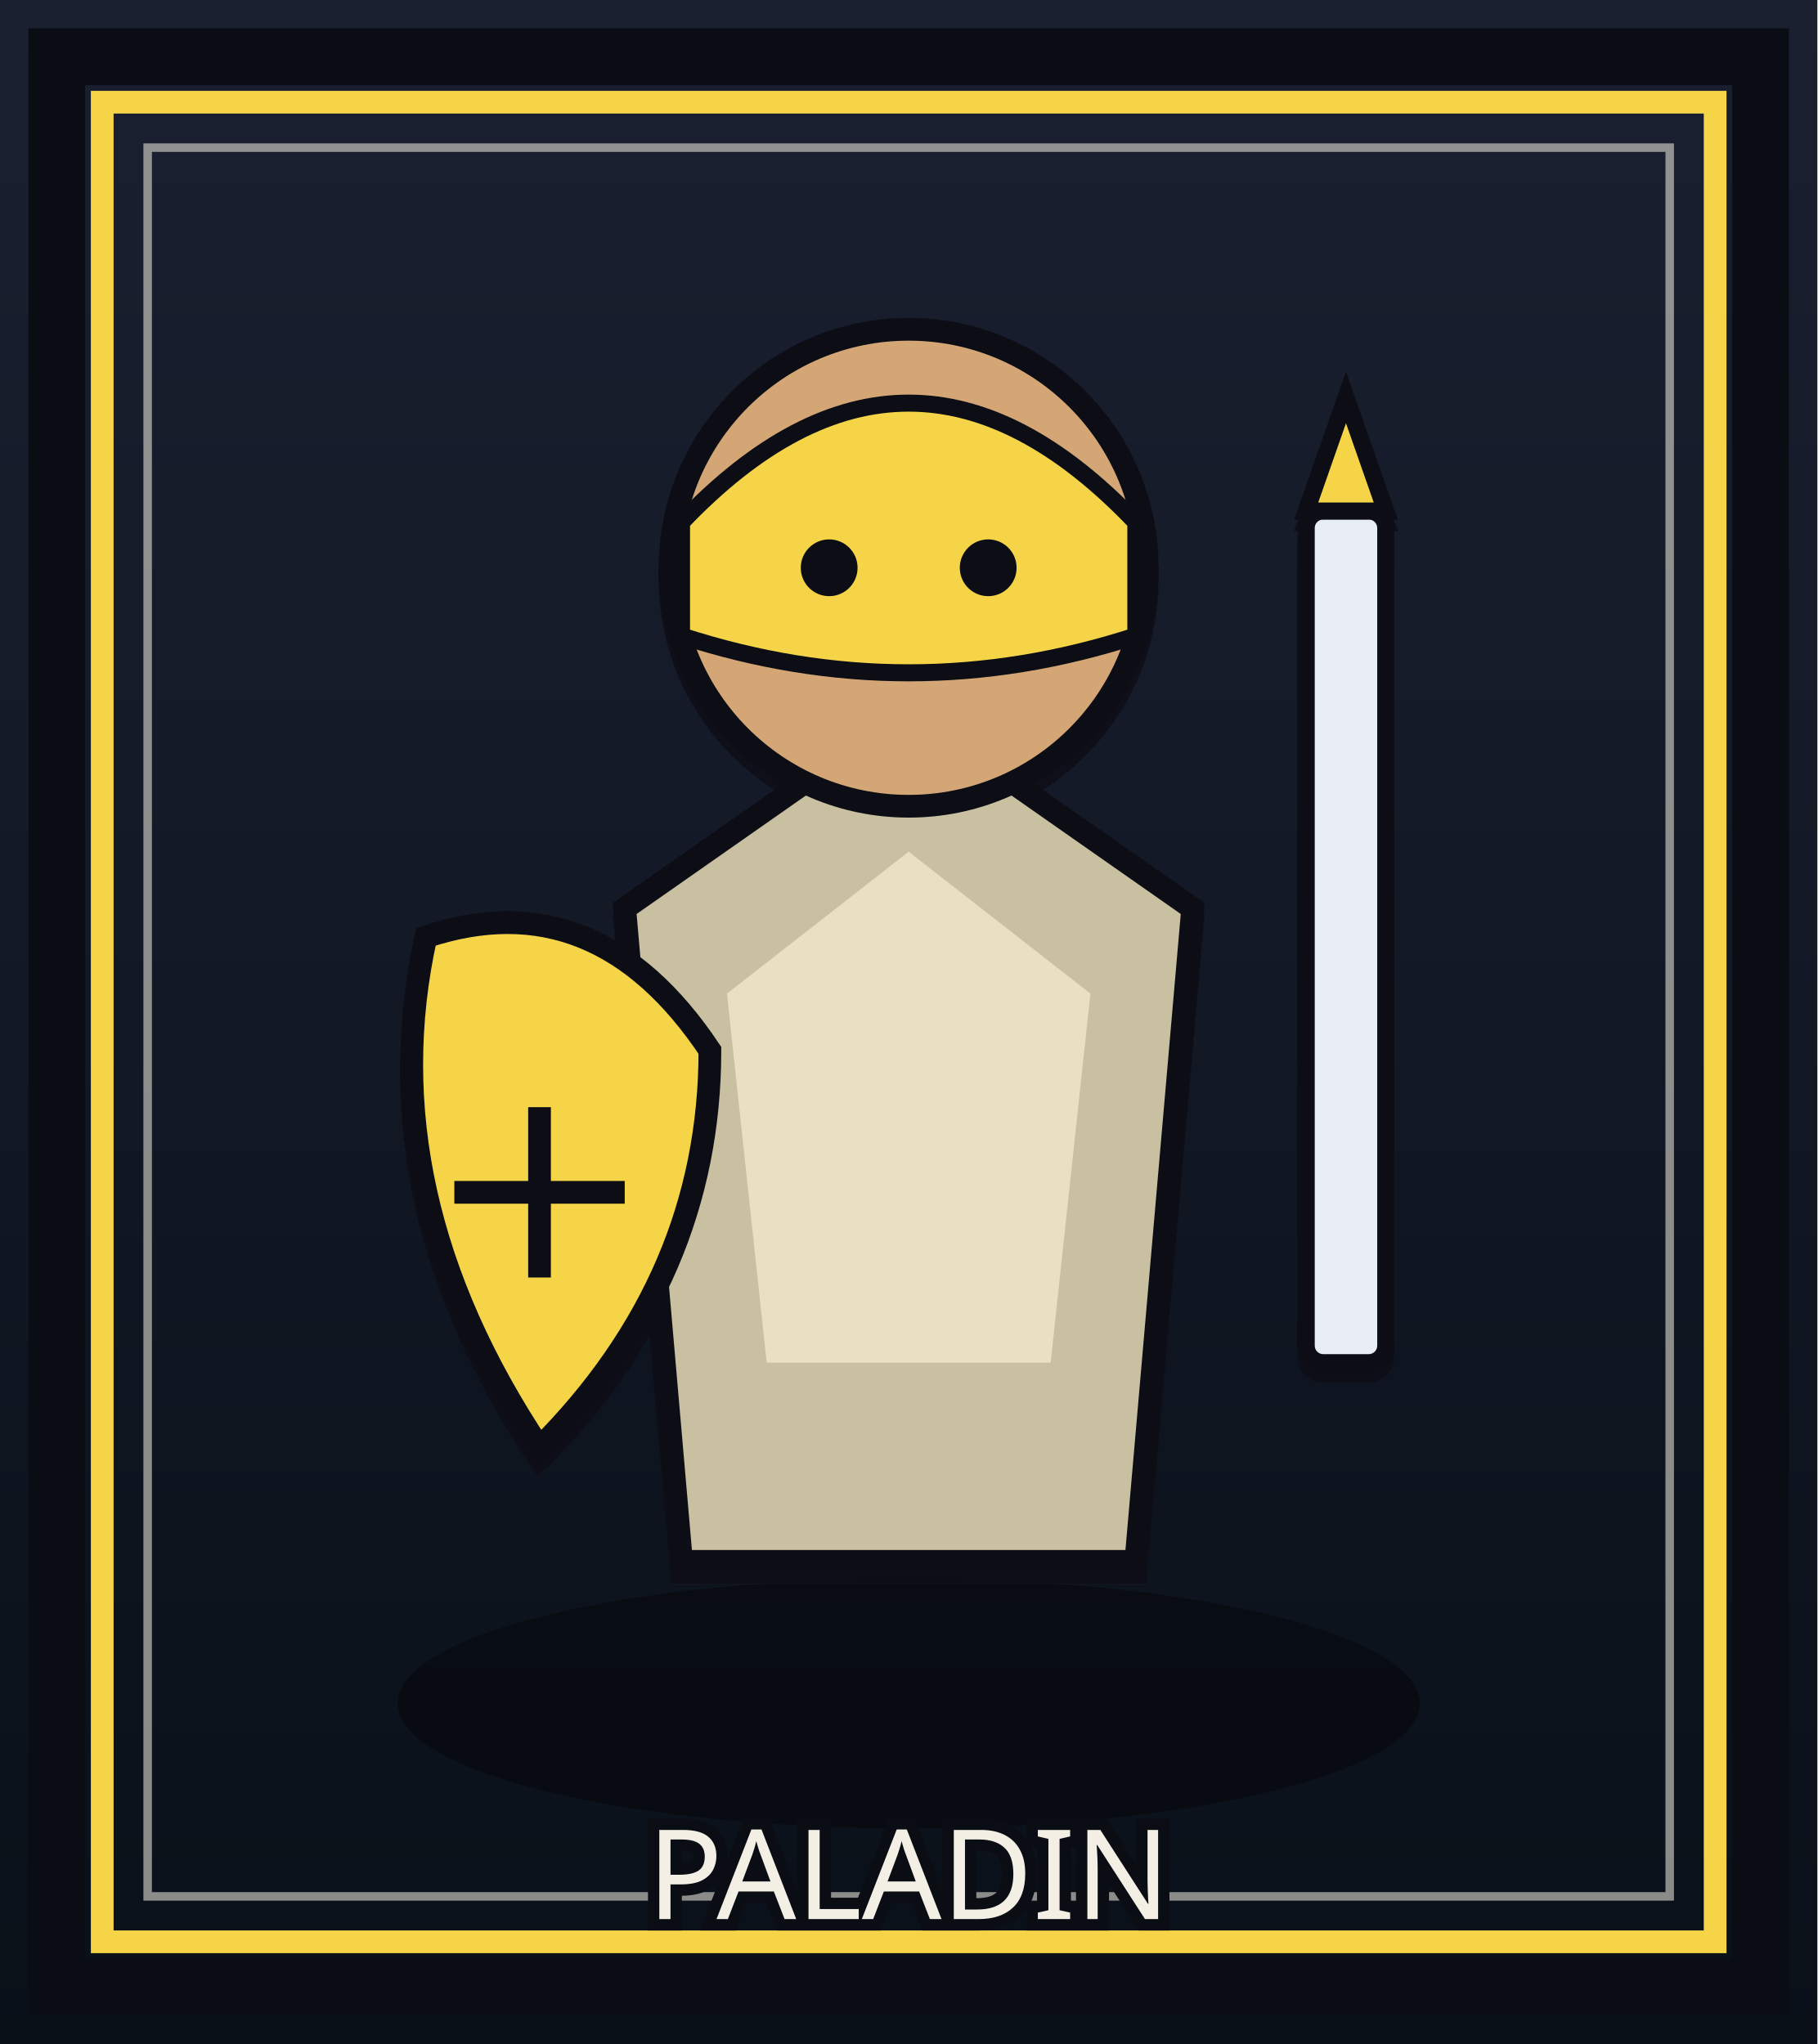
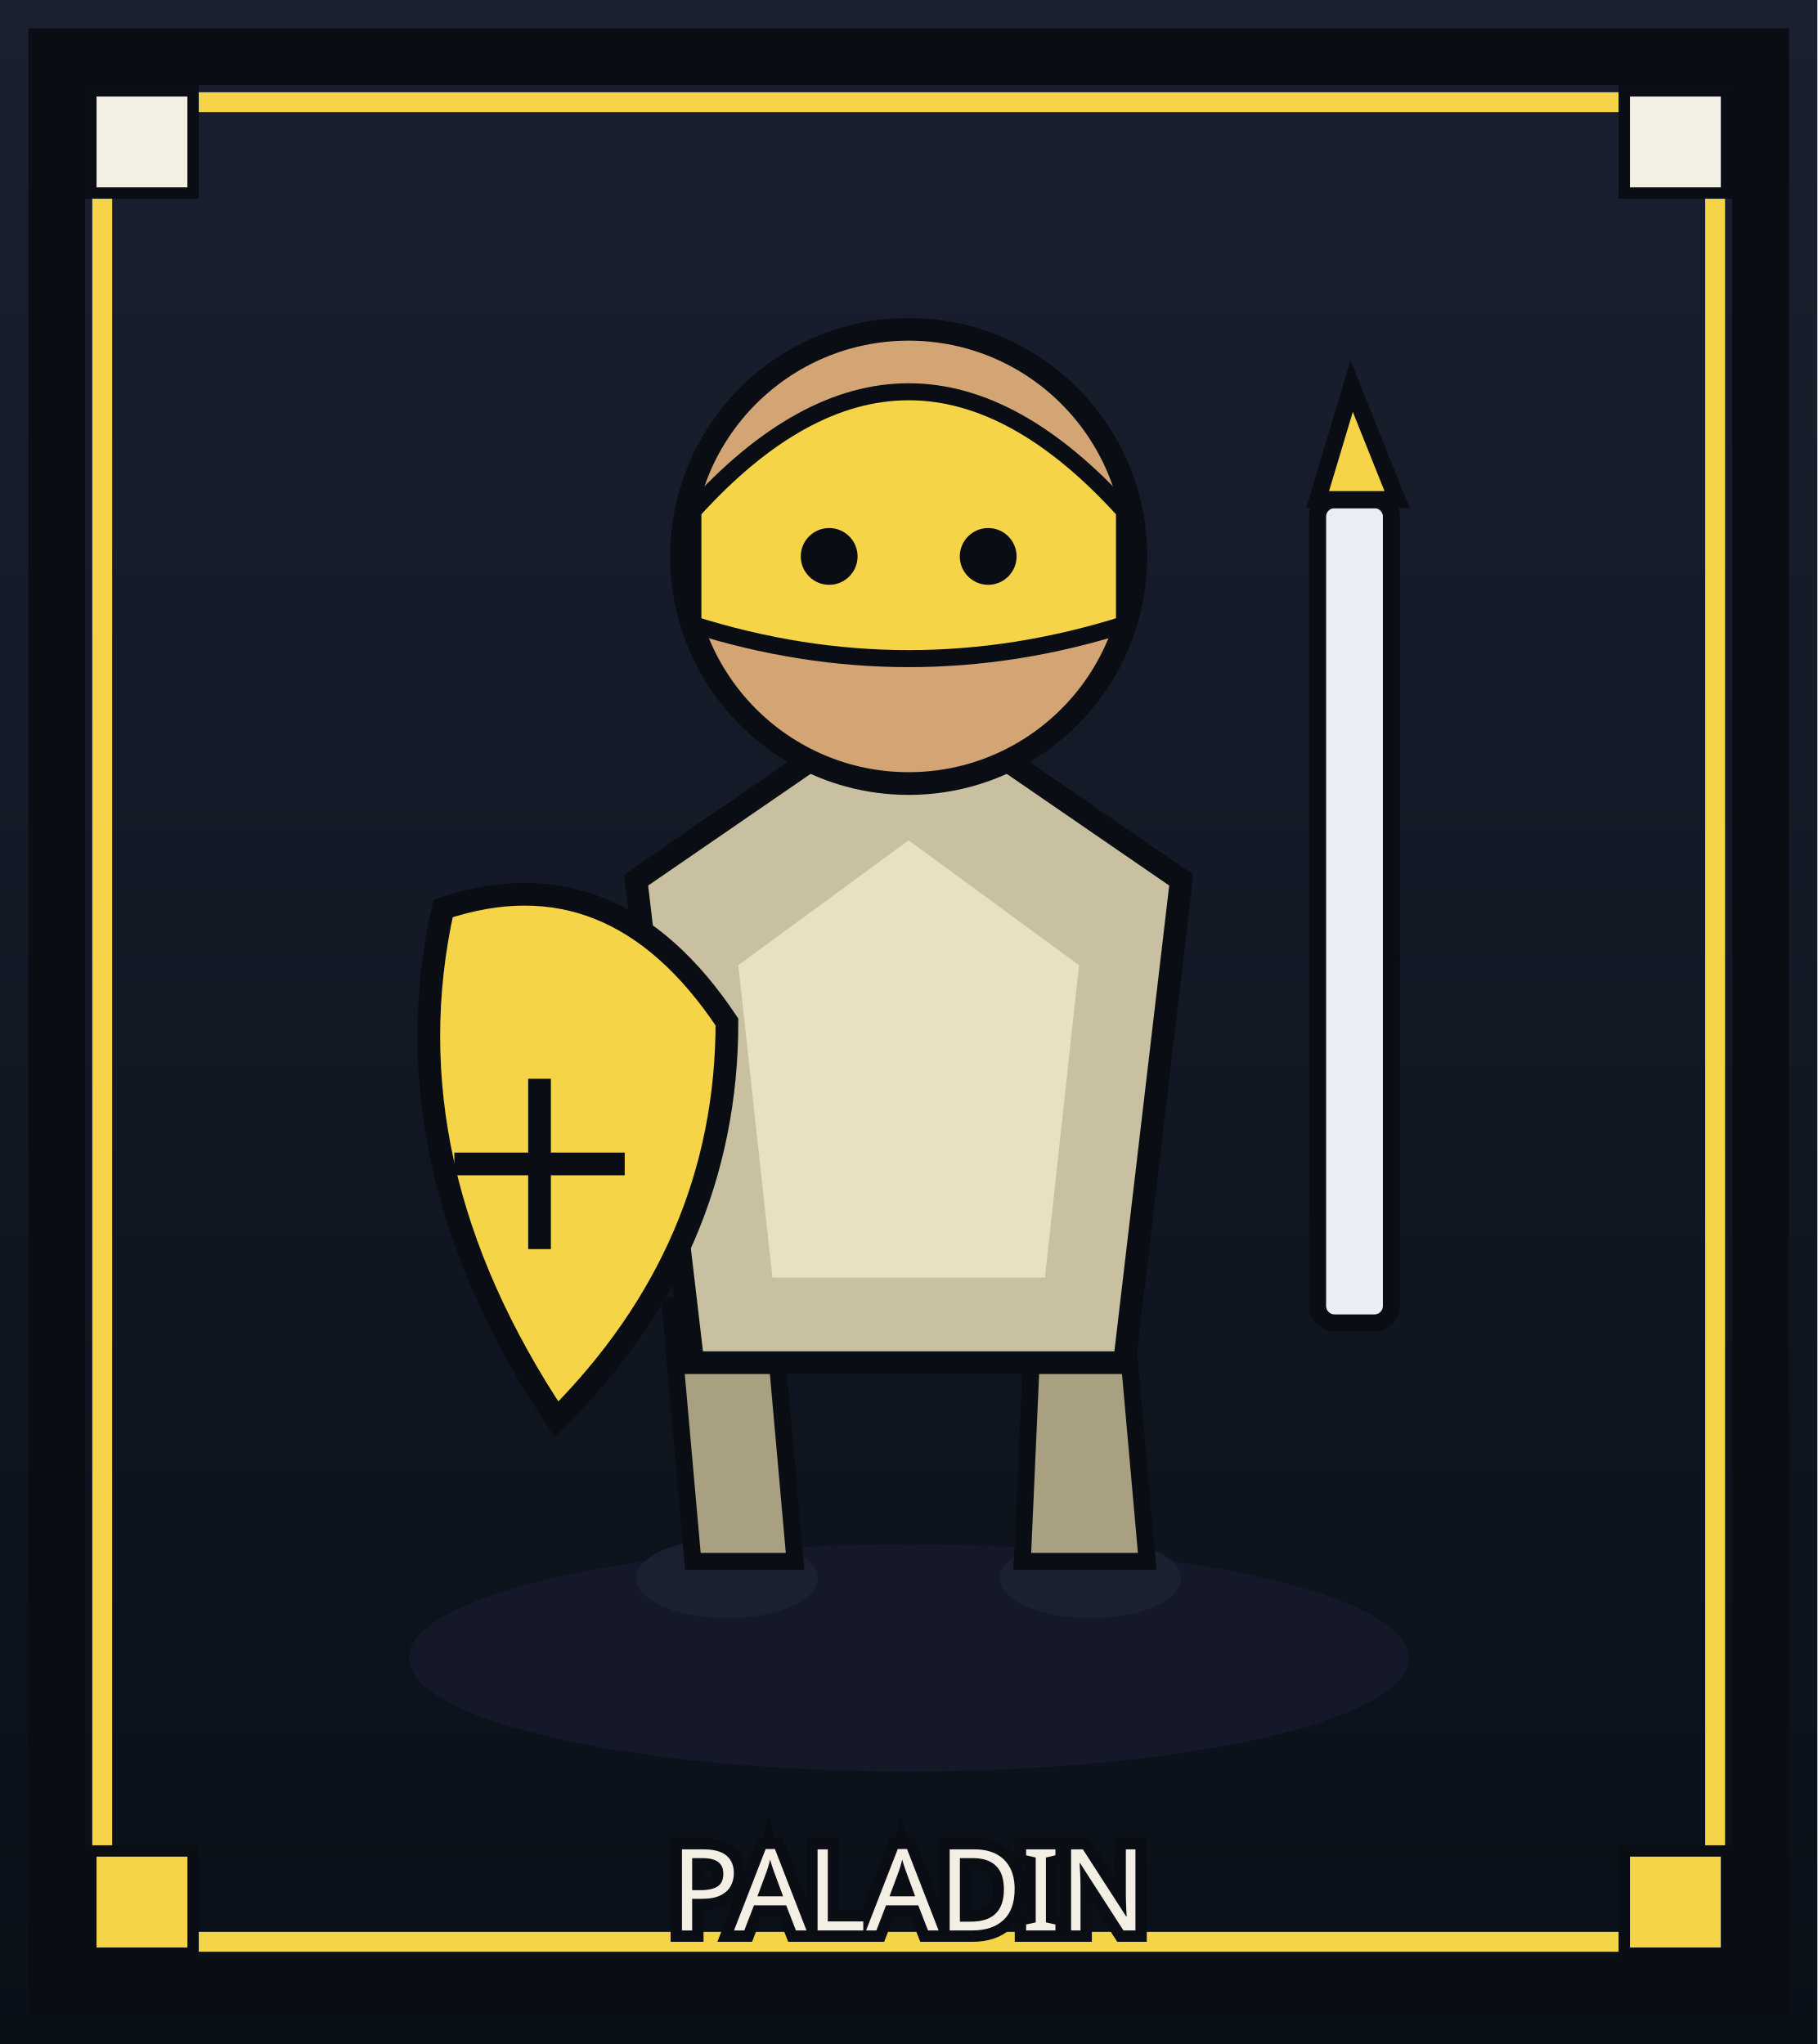
<svg xmlns="http://www.w3.org/2000/svg" width="320" height="360" viewBox="0 0 320 360" fill="none">
  <defs>
-     <linearGradient id="bg" x1="0" y1="0" x2="0" y2="1">
+     <linearGradient id="pal-bg" x1="0" y1="0" x2="0" y2="1">
      <stop offset="0%" stop-color="#1a2030" />
      <stop offset="100%" stop-color="#0a1018" />
    </linearGradient>
-     <filter id="ink" x="-20%" y="-20%" width="140%" height="140%">
-       <feDropShadow dx="0" dy="2" stdDeviation="0" flood-color="#0a0e14" flood-opacity="0.9" />
-     </filter>
  </defs>
-   <rect width="320" height="360" fill="url(#bg)" />
-   <ellipse cx="160" cy="300" rx="90" ry="22" fill="#000" opacity="0.35" />
-   <g filter="url(#ink)">
-     <path d="M110 160 L160 125 L210 160 L200 275 L120 275 Z" fill="#c8c0a0" stroke="#0a0e14" stroke-width="4" />
-     <path d="M128 175 L160 150 L192 175 L185 240 L135 240 Z" fill="#e8e0c0" />
-     <circle cx="160" cy="100" r="42" fill="#d4a574" stroke="#0a0e14" stroke-width="4" />
-     <path d="M120 92 Q160 50 200 92 L200 112 Q160 125 120 112Z" fill="#f5d547" stroke="#0a0e14" stroke-width="3" />
-     <circle cx="146" cy="100" r="5" fill="#0a0e14" />
-     <circle cx="174" cy="100" r="5" fill="#0a0e14" />
-     <rect x="230" y="90" width="14" height="150" rx="3" fill="#e8eef4" stroke="#0a0e14" stroke-width="3" />
-     <path d="M237 70 L244 90 L230 90Z" fill="#f5d547" stroke="#0a0e14" stroke-width="3" />
-     <path d="M75 165 Q65 210 95 255 Q125 225 125 185 Q105 155 75 165Z" fill="#f5d547" stroke="#0a0e14" stroke-width="4" />
-     <path d="M95 195 L95 225 M80 210 L110 210" stroke="#0a0e14" stroke-width="4" />
-   </g>
+   <rect width="320" height="360" fill="url(#pal-bg)" />
+   <ellipse cx="160" cy="292" rx="88" ry="20" fill="#141828" />
+   <ellipse cx="128" cy="278" rx="16" ry="7" fill="#1a2030" />
+   <ellipse cx="192" cy="278" rx="16" ry="7" fill="#1a2030" />
+   <path d="M118 230 L122 275 L140 275 L136 230Z" fill="#a8a080" stroke="#0a0e14" stroke-width="3" />
+   <path d="M182 230 L180 275 L202 275 L198 230Z" fill="#a8a080" stroke="#0a0e14" stroke-width="3" />
+   <path d="M112 155 L160 122 L208 155 L198 240 L122 240Z" fill="#c8c0a0" stroke="#0a0e14" stroke-width="4" />
+   <path d="M130 170 L160 148 L190 170 L184 225 L136 225Z" fill="#e8e0c0" />
+   <circle cx="160" cy="98" r="40" fill="#d4a574" stroke="#0a0e14" stroke-width="4" />
+   <path d="M122 90 Q160 48 198 90 L198 110 Q160 122 122 110Z" fill="#f5d547" stroke="#0a0e14" stroke-width="3" />
+   <circle cx="146" cy="98" r="5" fill="#0a0e14" />
+   <circle cx="174" cy="98" r="5" fill="#0a0e14" />
+   <rect x="232" y="88" width="13" height="145" rx="3" fill="#e8eef4" stroke="#0a0e14" stroke-width="3" />
+   <path d="M238 68 L246 88 L232 88Z" fill="#f5d547" stroke="#0a0e14" stroke-width="3" />
+   <path d="M78 160 Q68 205 98 250 Q128 220 128 180 Q108 150 78 160Z" fill="#f5d547" stroke="#0a0e14" stroke-width="4" />
+   <path d="M95 190 L95 220 M80 205 L110 205" stroke="#0a0e14" stroke-width="4" />
  <rect x="10" y="10" width="300" height="340" fill="none" stroke="#0a0e14" stroke-width="10" />
-   <rect x="18" y="18" width="284" height="324" fill="none" stroke="#f5d547" stroke-width="4" />
-   <rect x="26" y="26" width="268" height="308" fill="none" stroke="#f4efe4" stroke-width="1.5" opacity="0.55" />
-   <text x="160" y="338" text-anchor="middle" font-family="Impact, Arial Black, sans-serif" font-size="22" fill="#f4efe4" stroke="#0a0e14" stroke-width="4" paint-order="stroke">PALADIN</text>
+   <rect x="18" y="18" width="284" height="324" fill="none" stroke="#f5d547" stroke-width="3.5" />
+   <rect x="16" y="16" width="18" height="18" fill="#f4efe4" stroke="#0a0e14" stroke-width="2" />
+   <rect x="286" y="16" width="18" height="18" fill="#f4efe4" stroke="#0a0e14" stroke-width="2" />
+   <rect x="16" y="326" width="18" height="18" fill="#f5d547" stroke="#0a0e14" stroke-width="2" />
+   <rect x="286" y="326" width="18" height="18" fill="#f5d547" stroke="#0a0e14" stroke-width="2" />
+   <text x="160" y="340" text-anchor="middle" font-family="Impact, Arial Black, sans-serif" font-size="20" fill="#f4efe4" stroke="#0a0e14" stroke-width="4" paint-order="stroke">PALADIN</text>
</svg>
